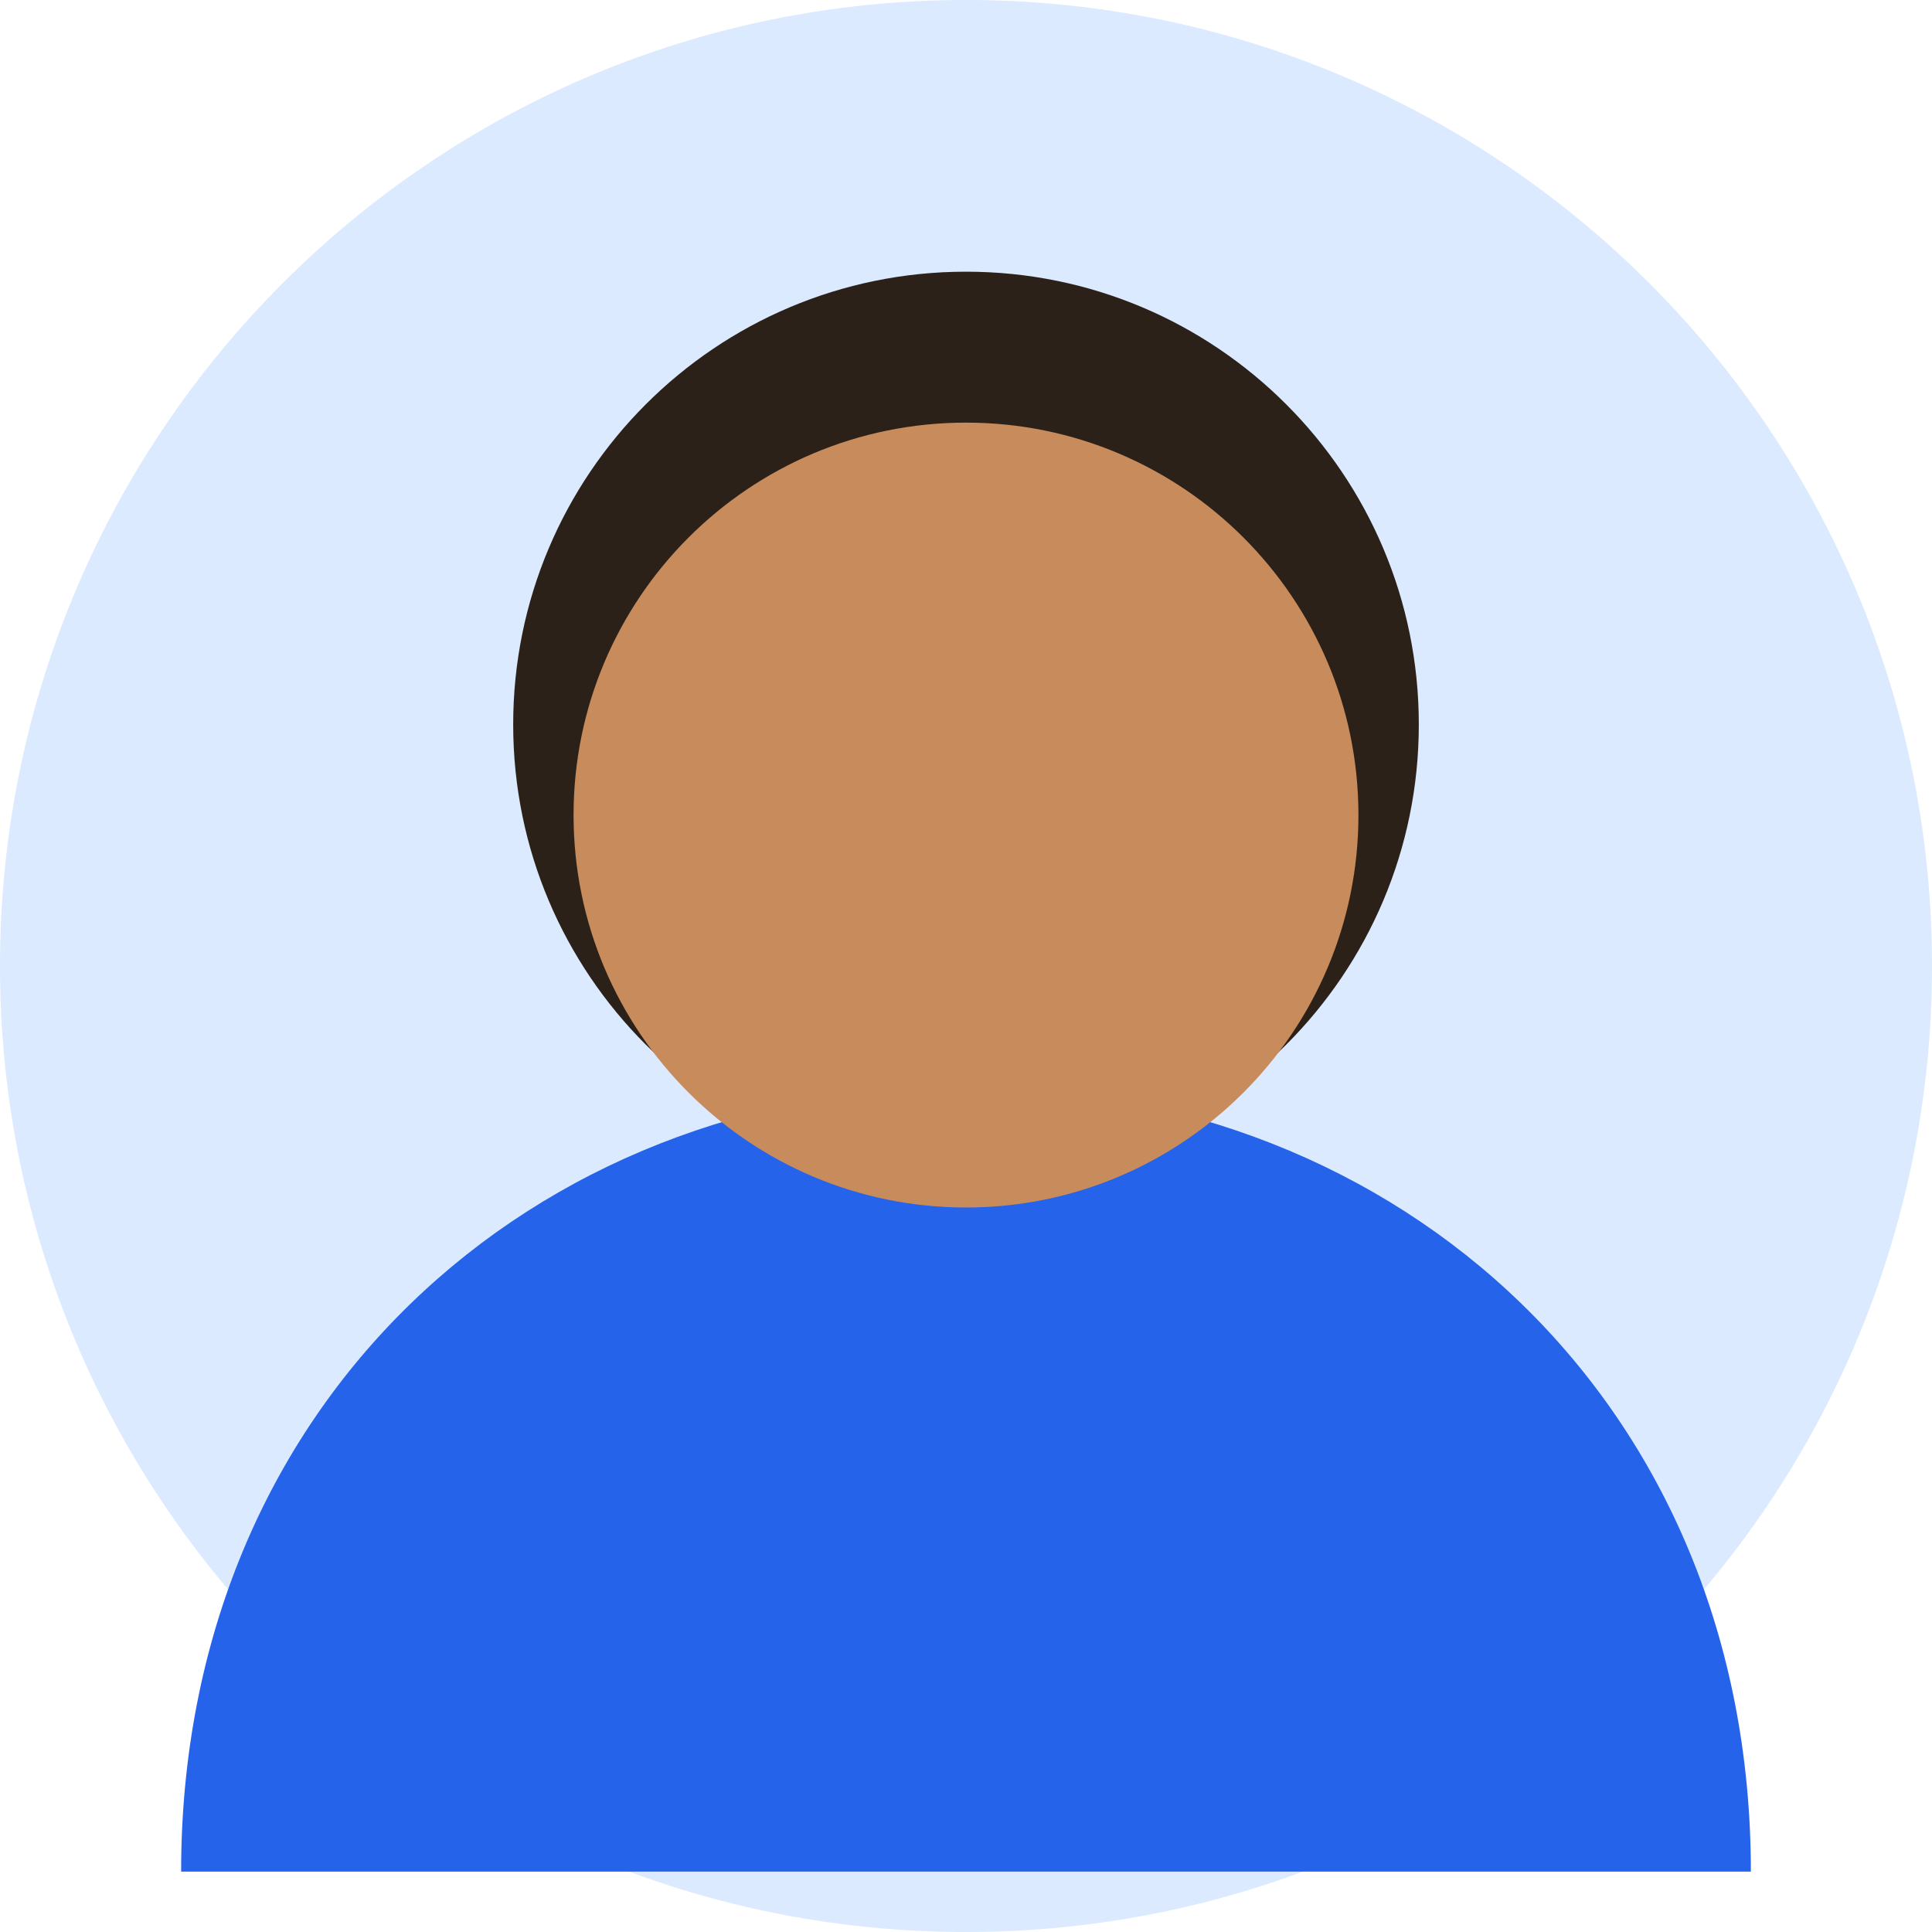
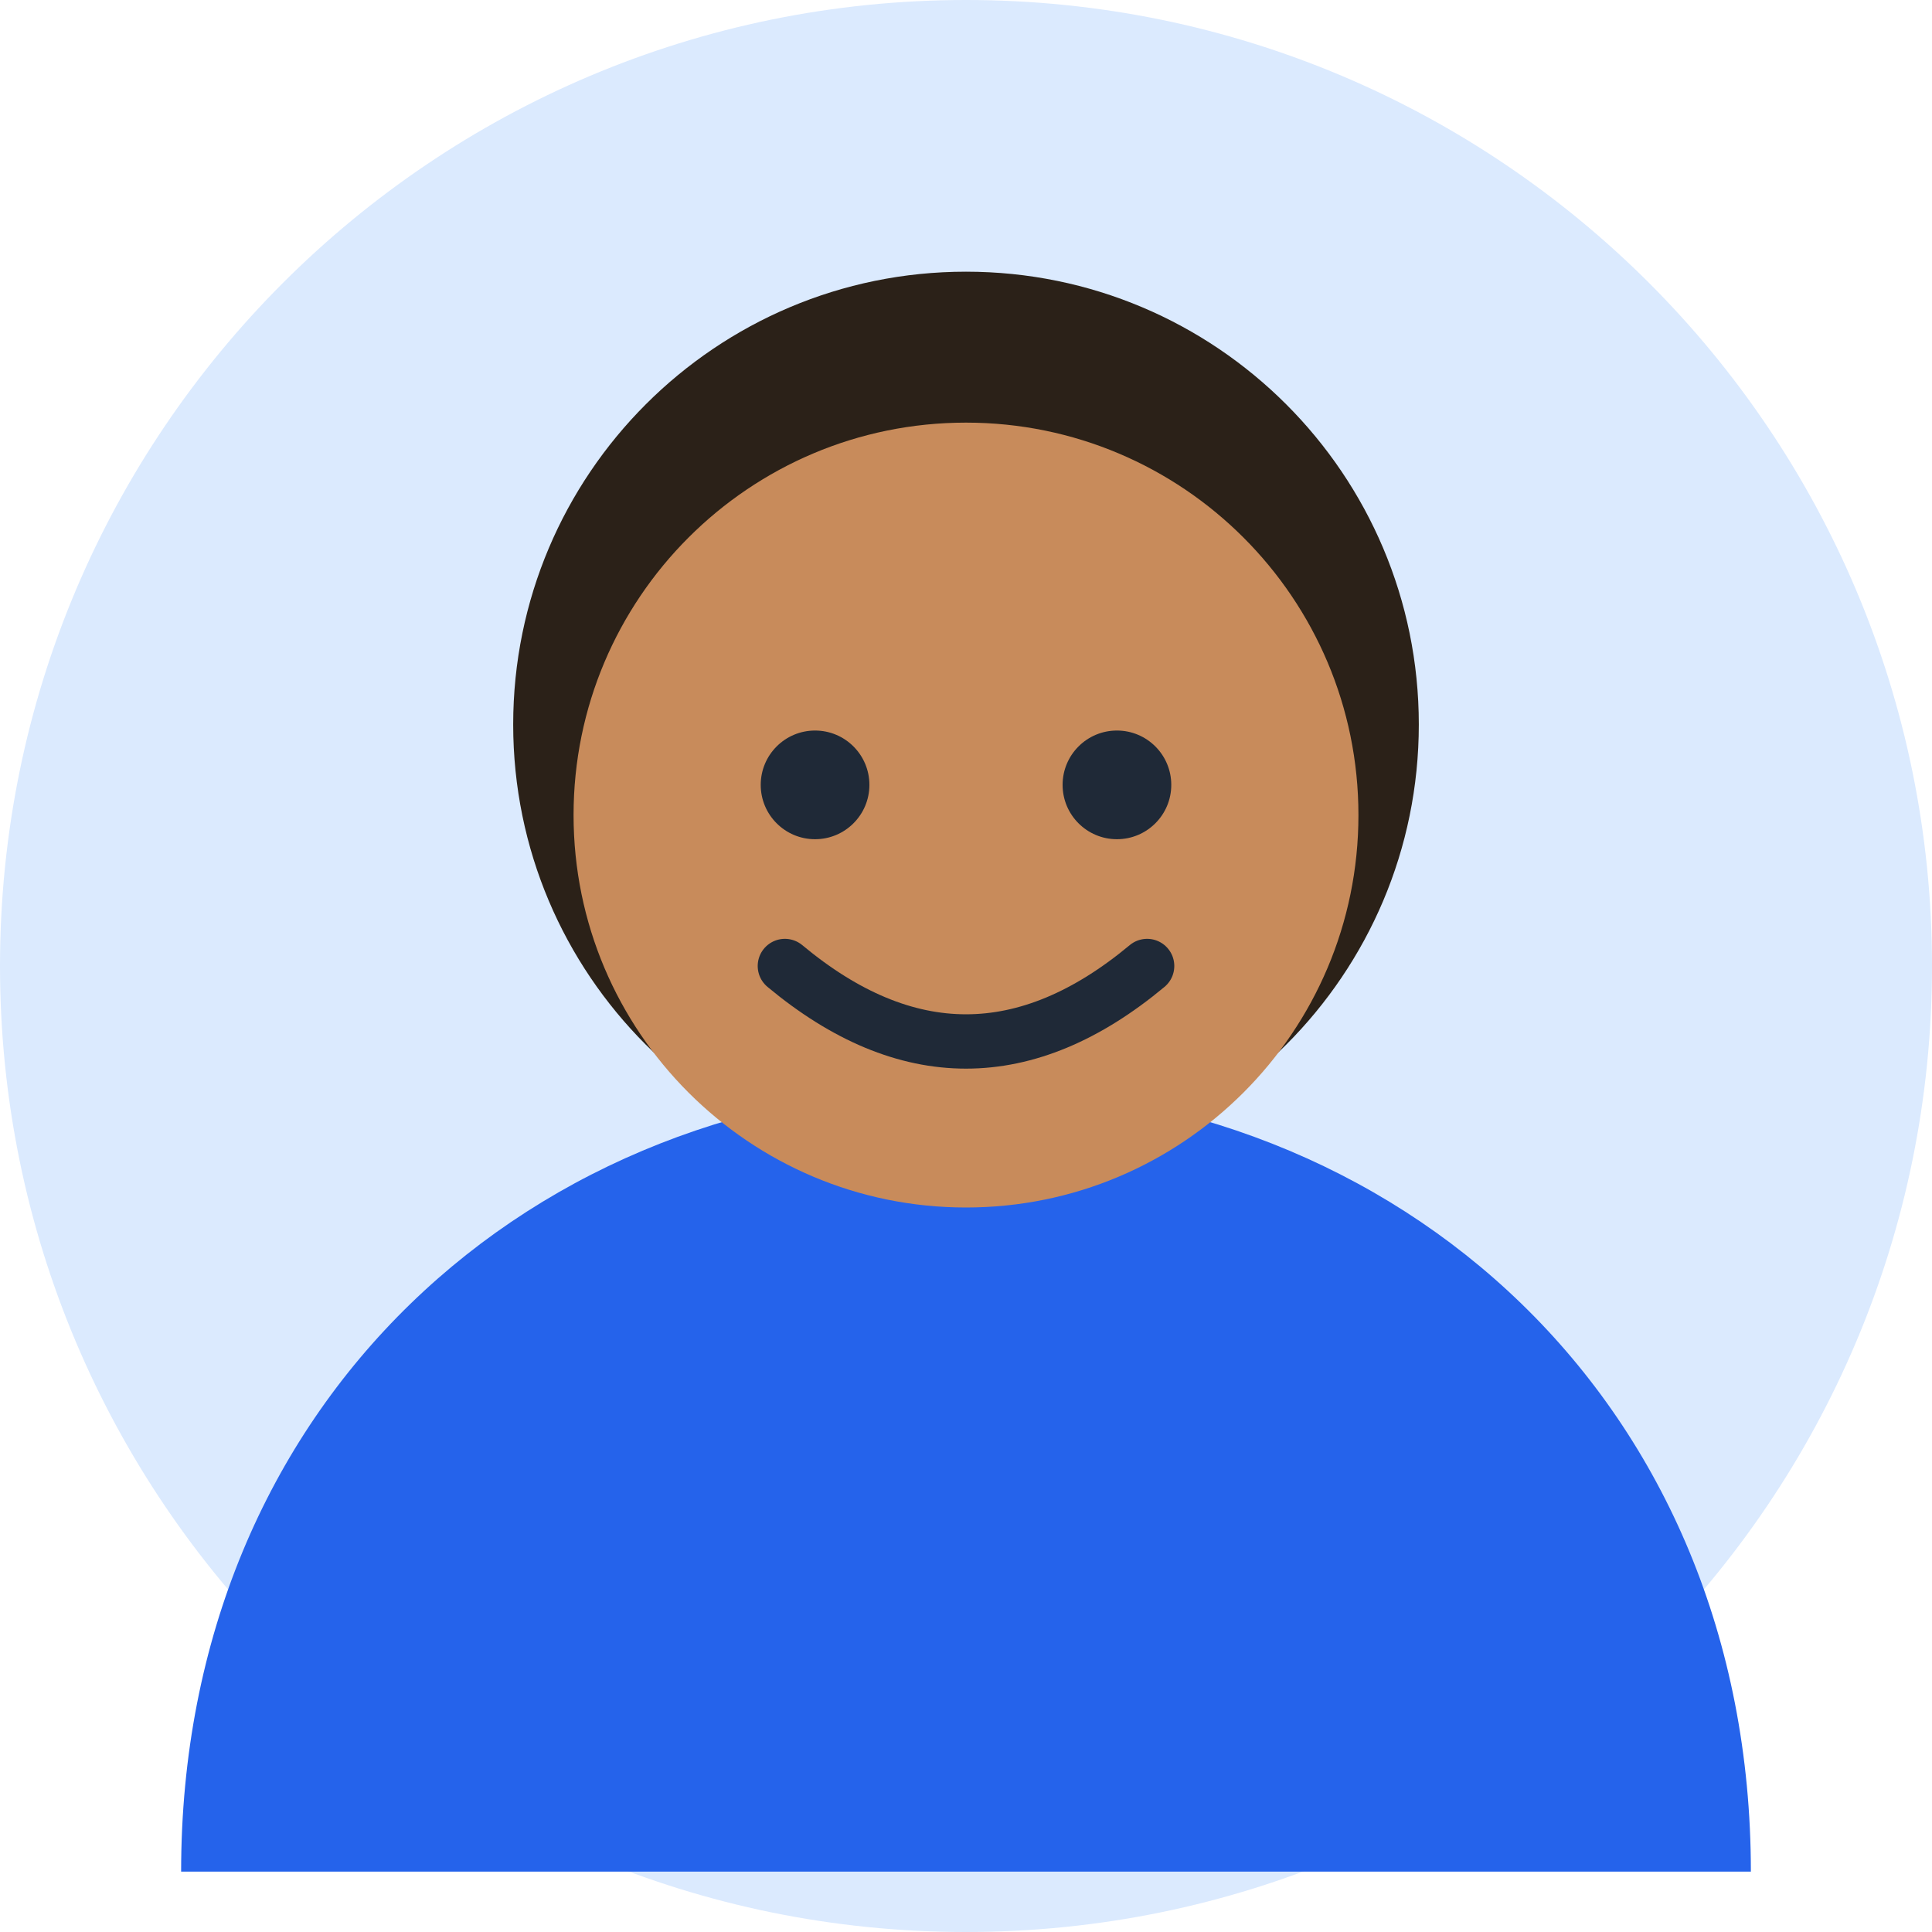
<svg xmlns="http://www.w3.org/2000/svg" viewBox="0 0 64 64" role="img" aria-label="Avatar nelayan pria">
  <circle cx="32" cy="32" r="32" fill="#DBEAFE" />
  <path d="M6 62c0-15.5 11.6-26 26-26s26 10.5 26 26" fill="#2563EB" />
  <circle cx="32" cy="24" r="15" fill="#2B2118" />
  <circle cx="32" cy="27" r="13" fill="#C88B5B" />
+   <circle cx="27" cy="26" r="1.8" fill="#1F2937" />
+   <circle cx="37" cy="26" r="1.8" fill="#1F2937" />
+   <path d="M26 32q6 5 12 0" fill="none" stroke="#1F2937" stroke-width="1.8" stroke-linecap="round" />
</svg>
